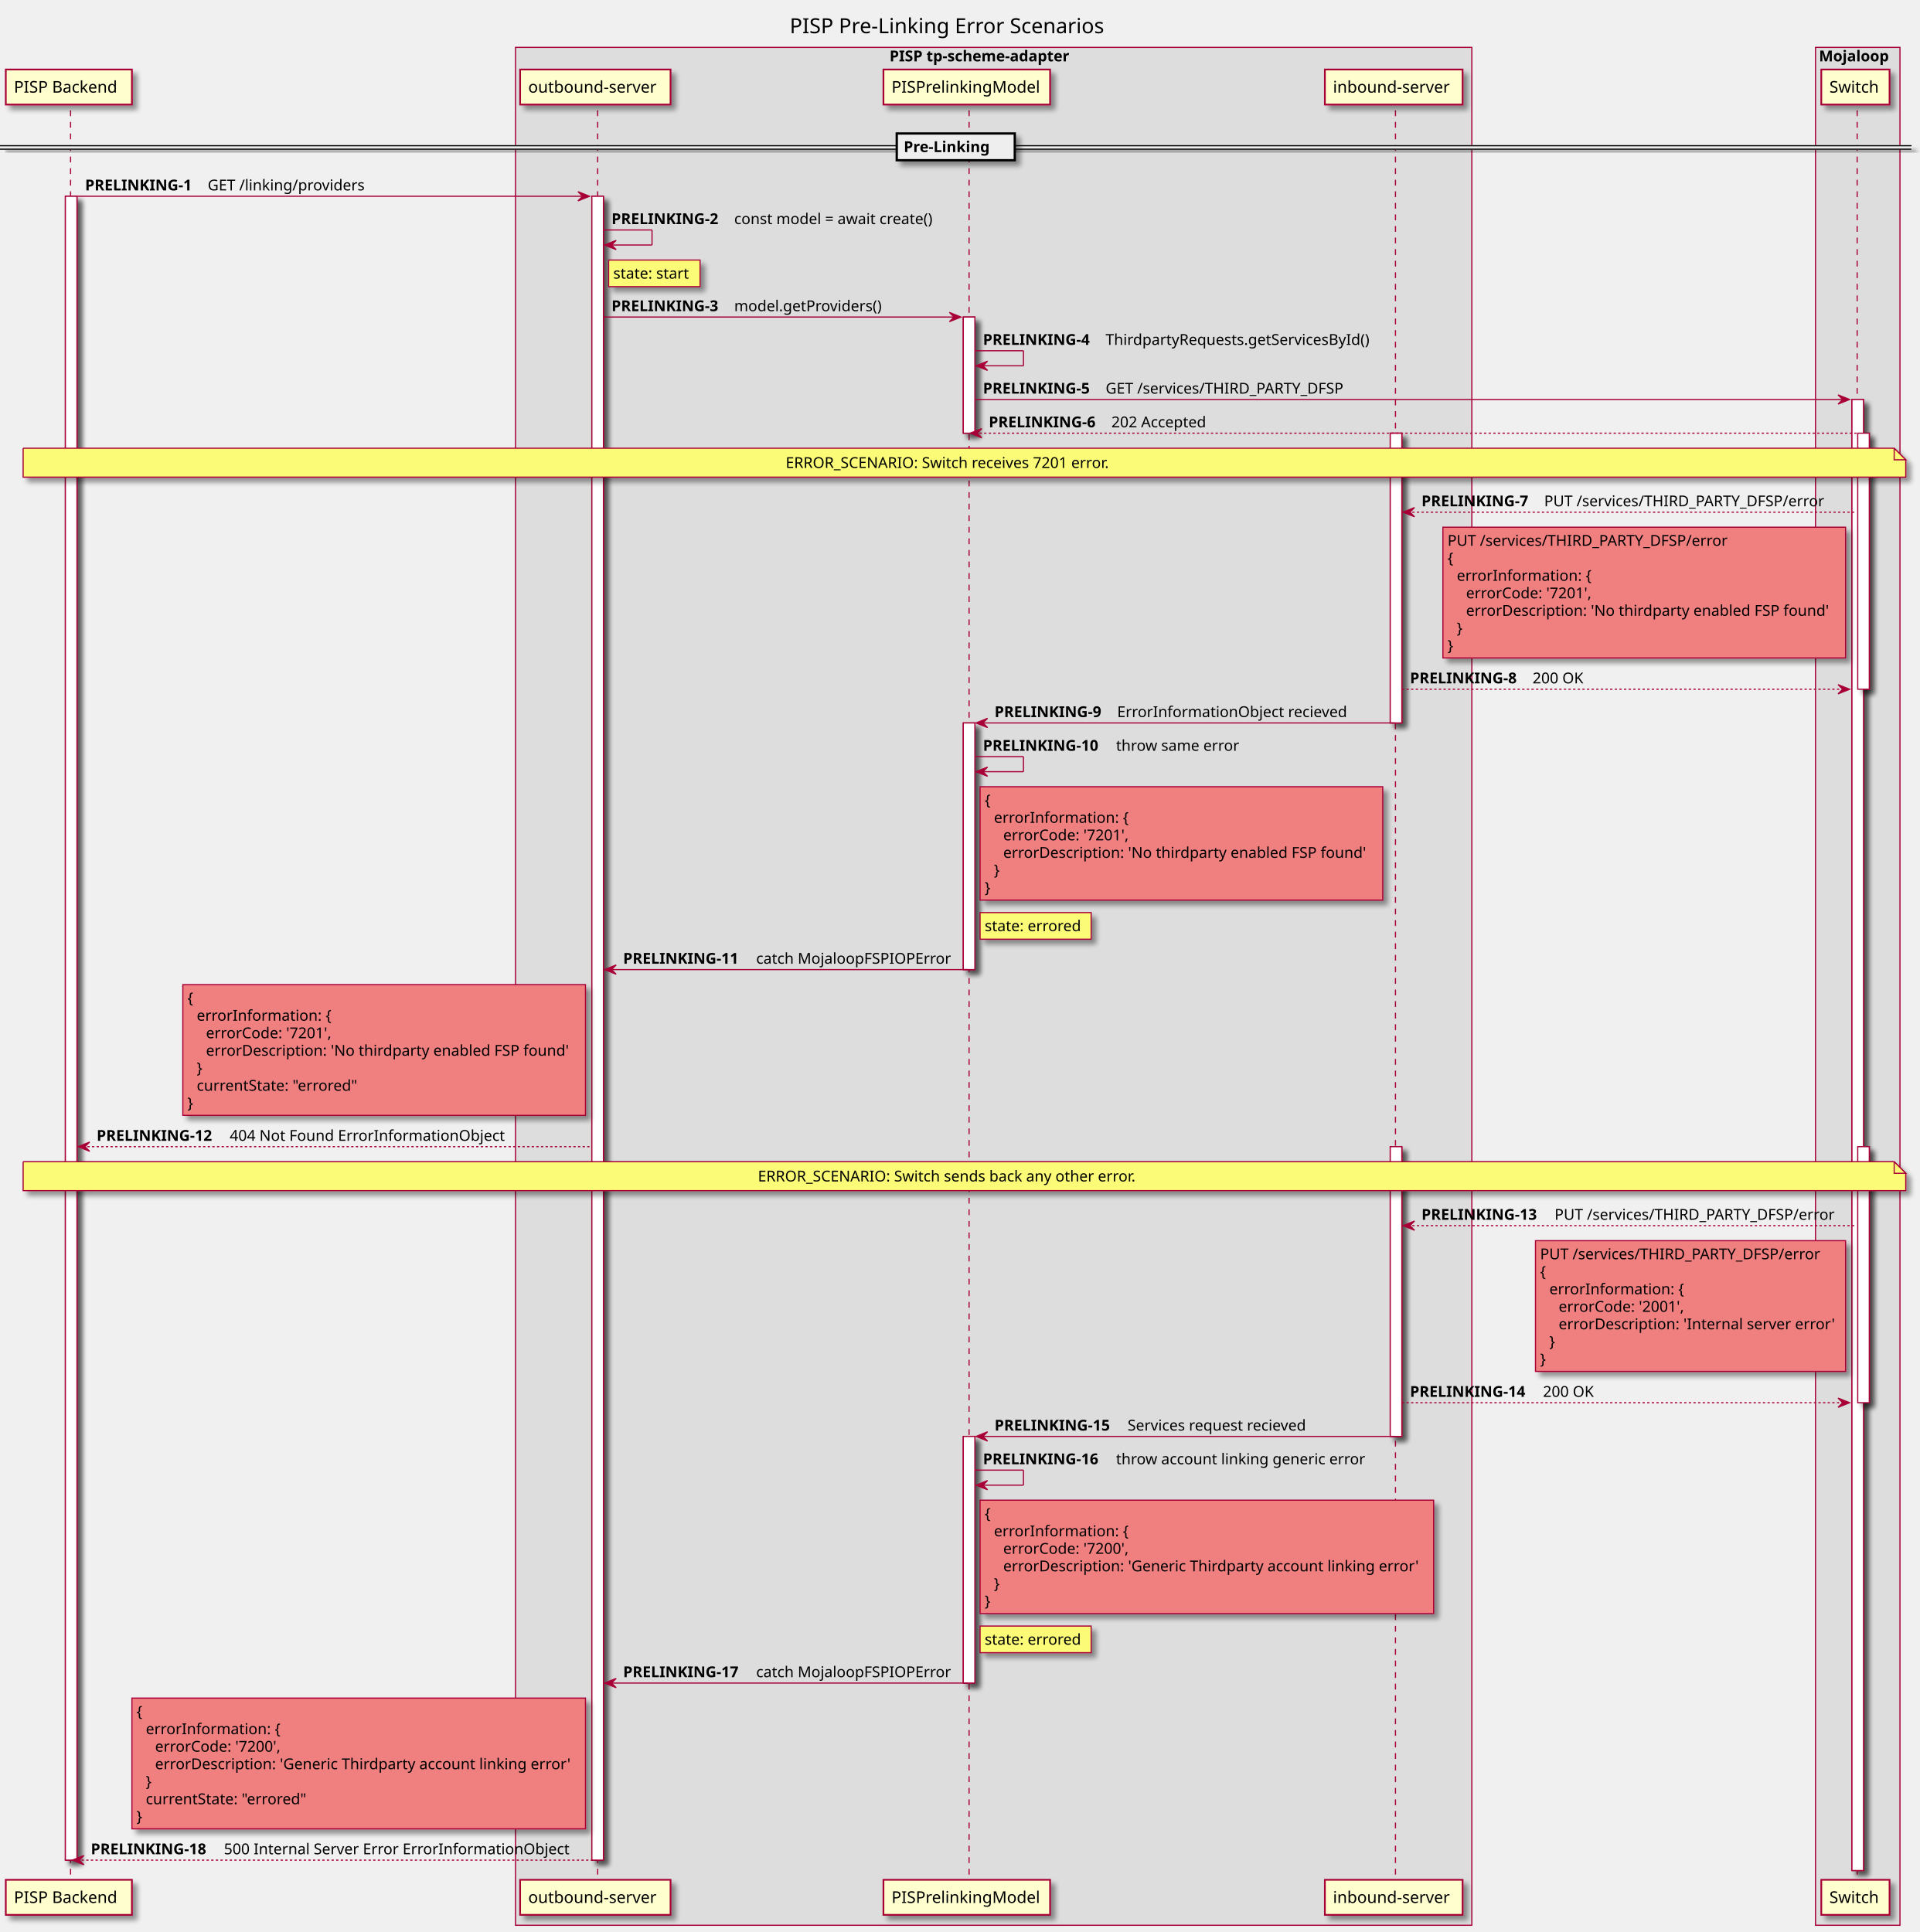
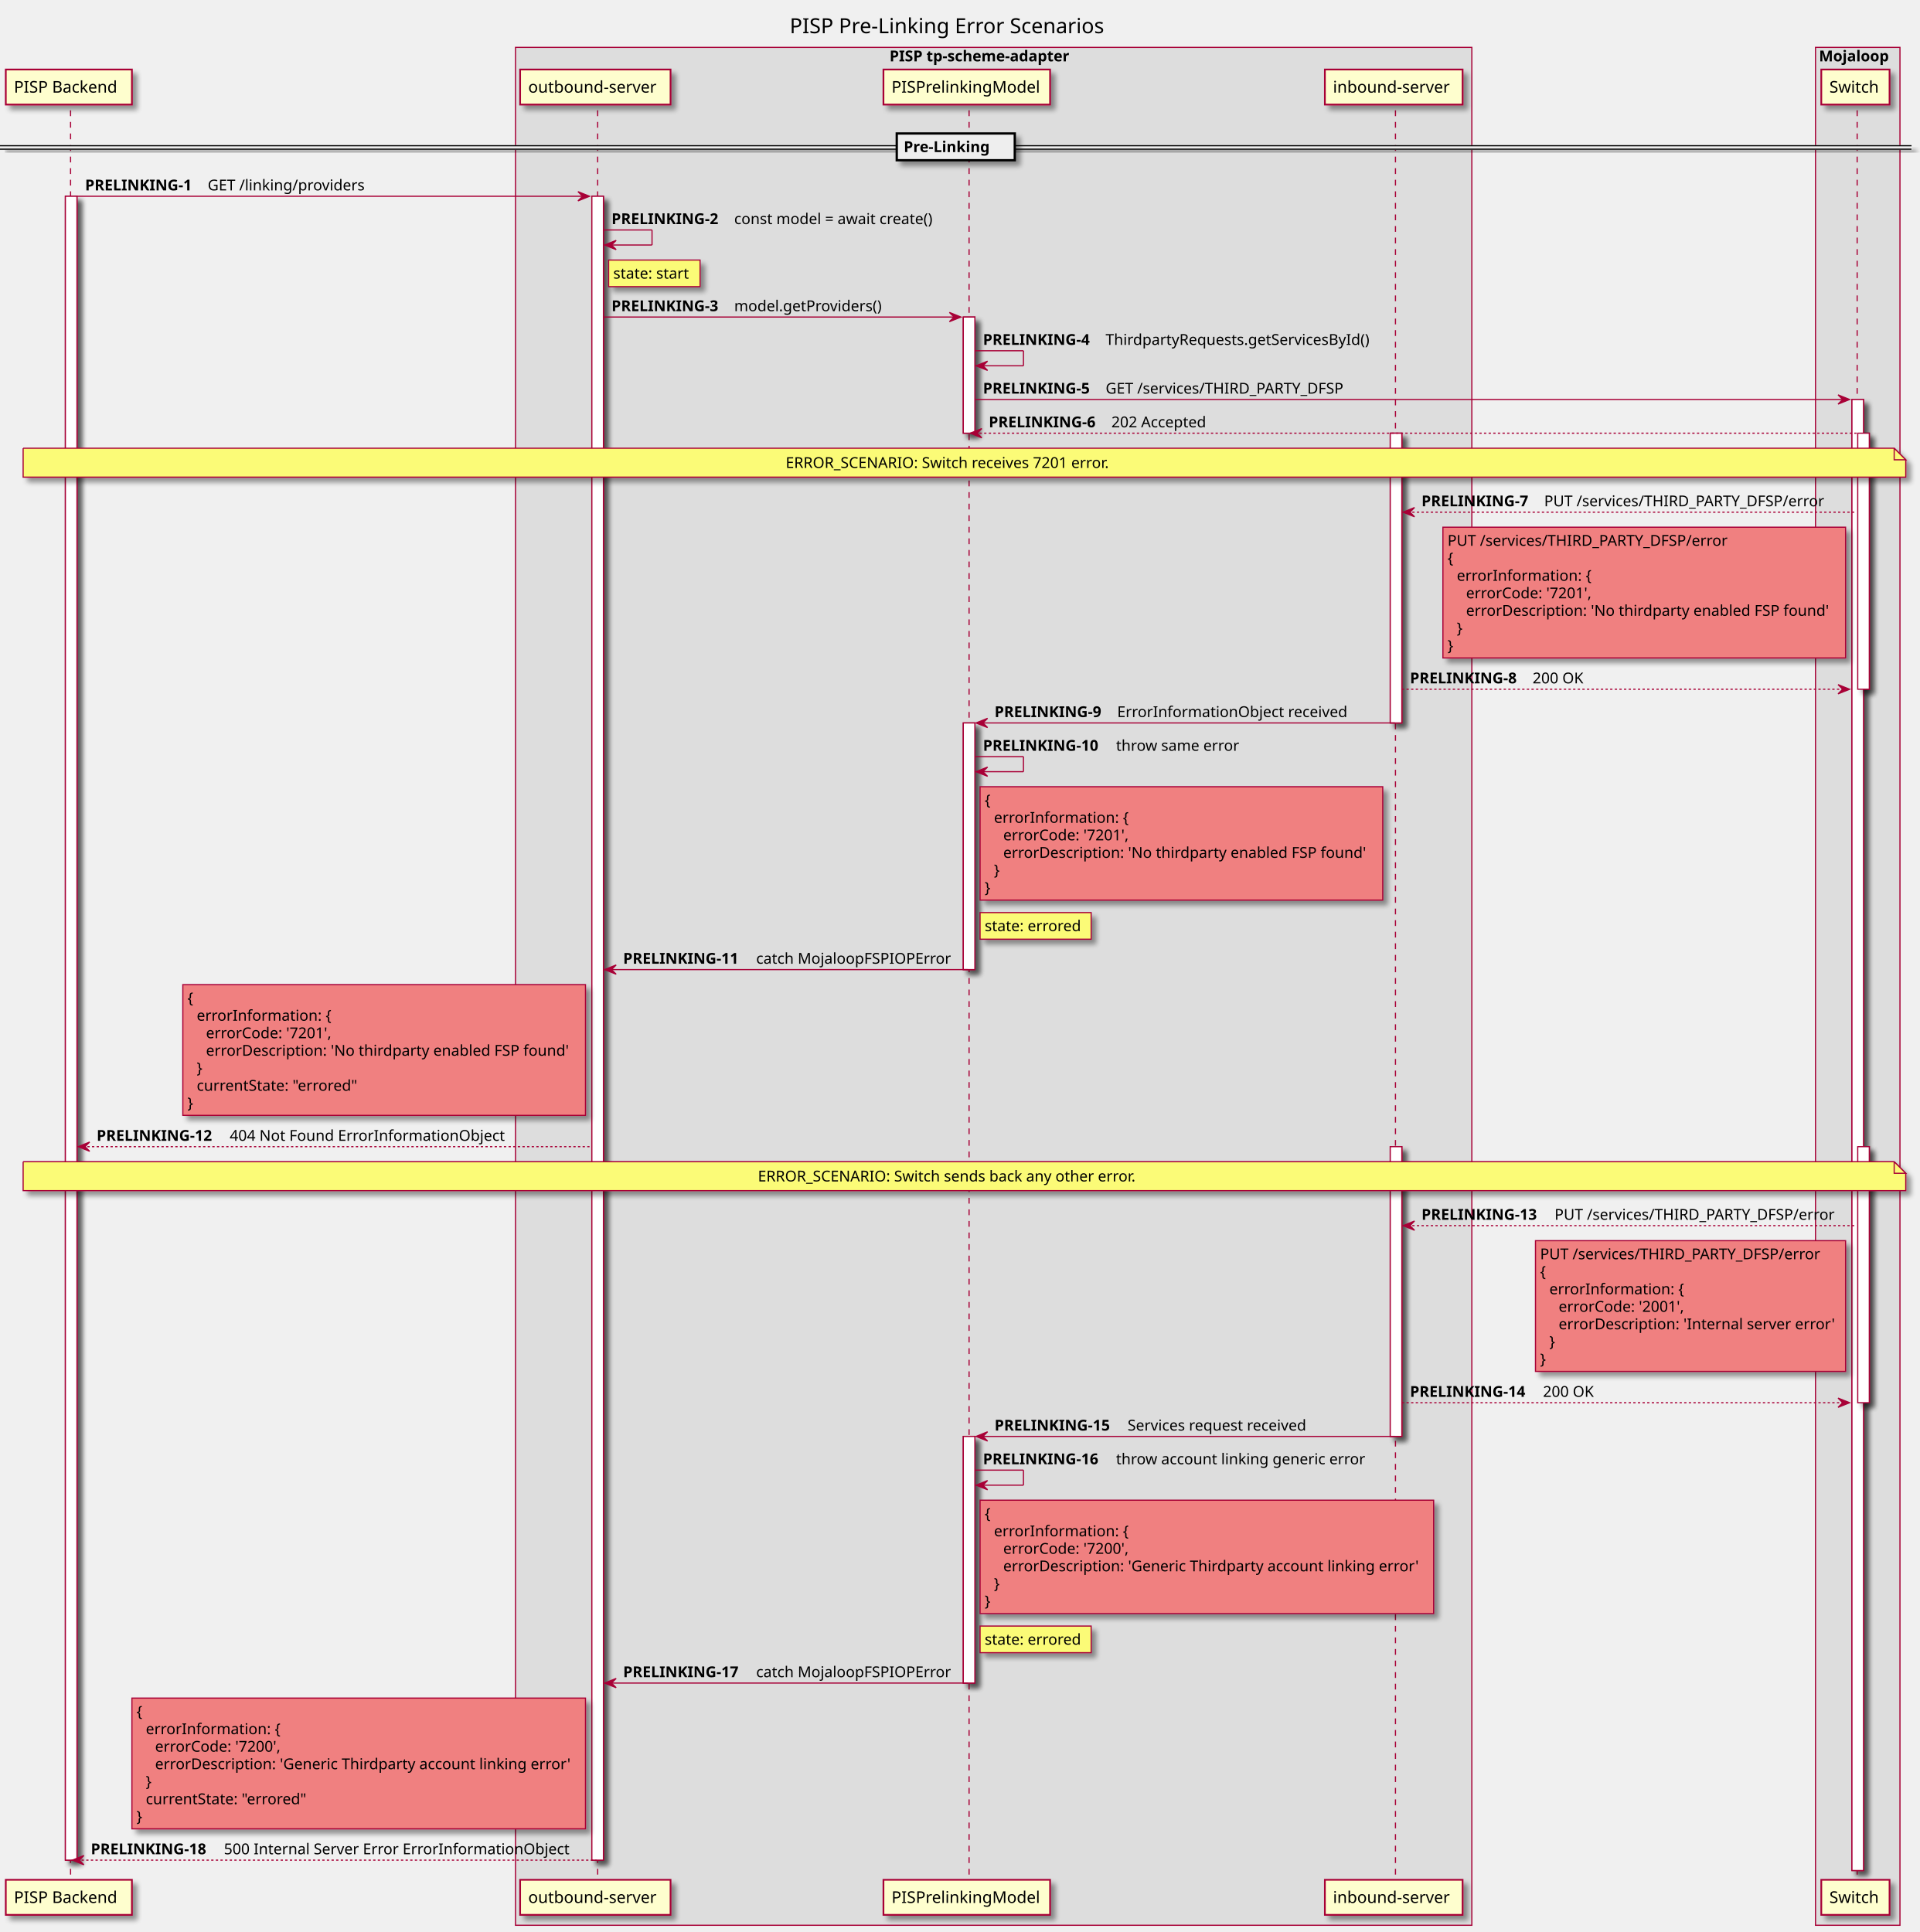
<svg xmlns="http://www.w3.org/2000/svg" contentScriptType="application/ecmascript" contentStyleType="text/css" height="1670px" preserveAspectRatio="none" style="width:1659px;height:1670px;" version="1.1" viewBox="0 0 1659 1670" width="1659px" zoomAndPan="magnify">
  <defs>
-     <filter height="300%" id="f11mzbtleenhe" width="300%" x="-1" y="-1">
+     <filter height="300%" id="f1ltgo9ulyoqqa" width="300%" x="-1" y="-1">
      <feGaussianBlur result="blurOut" stdDeviation="2.0" />
      <feColorMatrix in="blurOut" result="blurOut2" type="matrix" values="0 0 0 0 0 0 0 0 0 0 0 0 0 0 0 0 0 0 .4 0" />
      <feOffset dx="4.0" dy="4.0" in="blurOut2" result="blurOut3" />
      <feBlend in="SourceGraphic" in2="blurOut3" mode="normal" />
    </filter>
  </defs>
  <g>
    <text fill="#000000" font-family="sans-serif" font-size="18" lengthAdjust="spacing" textLength="287" x="682.5" y="28.708">PISP Pre-Linking Error Scenarios</text>
    <rect fill="#DDDDDD" height="1623.227" style="stroke:#A80036;stroke-width:1.0;" width="826.5" x="445.5" y="40.953" />
    <text fill="#000000" font-family="sans-serif" font-size="13" font-weight="bold" lengthAdjust="spacing" textLength="180" x="768.75" y="53.02">PISP tp-scheme-adapter</text>
    <rect fill="#DDDDDD" height="1623.227" style="stroke:#A80036;stroke-width:1.0;" width="73" x="1569" y="40.953" />
    <text fill="#000000" font-family="sans-serif" font-size="13" font-weight="bold" lengthAdjust="spacing" textLength="67" x="1572" y="53.02">Mojaloop</text>
-     <rect fill="#FFFFFF" filter="url(#f11mzbtleenhe)" height="1438.234" style="stroke:#A80036;stroke-width:1.0;" width="10" x="56.5" y="169.648" />
-     <rect fill="#FFFFFF" filter="url(#f11mzbtleenhe)" height="1438.234" style="stroke:#A80036;stroke-width:1.0;" width="10" x="511.5" y="169.648" />
-     <rect fill="#FFFFFF" filter="url(#f11mzbtleenhe)" height="100.398" style="stroke:#A80036;stroke-width:1.0;" width="10" x="832.5" y="274.047" />
-     <rect fill="#FFFFFF" filter="url(#f11mzbtleenhe)" height="213.195" style="stroke:#A80036;stroke-width:1.0;" width="10" x="832.5" y="624.906" />
-     <rect fill="#FFFFFF" filter="url(#f11mzbtleenhe)" height="213.195" style="stroke:#A80036;stroke-width:1.0;" width="10" x="832.5" y="1241.625" />
-     <rect fill="#FFFFFF" filter="url(#f11mzbtleenhe)" height="250.461" style="stroke:#A80036;stroke-width:1.0;" width="10" x="1201.5" y="374.445" />
-     <rect fill="#FFFFFF" filter="url(#f11mzbtleenhe)" height="250.461" style="stroke:#A80036;stroke-width:1.0;" width="10" x="1201.5" y="991.164" />
-     <rect fill="#FFFFFF" filter="url(#f11mzbtleenhe)" height="1271.57" style="stroke:#A80036;stroke-width:1.0;" width="10" x="1600.5" y="345.312" />
-     <rect fill="#FFFFFF" filter="url(#f11mzbtleenhe)" height="221.328" style="stroke:#A80036;stroke-width:1.0;" width="10" x="1605.5" y="374.445" />
-     <rect fill="#FFFFFF" filter="url(#f11mzbtleenhe)" height="221.328" style="stroke:#A80036;stroke-width:1.0;" width="10" x="1605.5" y="991.164" />
+     <rect fill="#FFFFFF" filter="url(#f1ltgo9ulyoqqa)" height="1438.234" style="stroke:#A80036;stroke-width:1.0;" width="10" x="56.5" y="169.648" />
+     <rect fill="#FFFFFF" filter="url(#f1ltgo9ulyoqqa)" height="1438.234" style="stroke:#A80036;stroke-width:1.0;" width="10" x="511.5" y="169.648" />
+     <rect fill="#FFFFFF" filter="url(#f1ltgo9ulyoqqa)" height="100.398" style="stroke:#A80036;stroke-width:1.0;" width="10" x="832.5" y="274.047" />
+     <rect fill="#FFFFFF" filter="url(#f1ltgo9ulyoqqa)" height="213.195" style="stroke:#A80036;stroke-width:1.0;" width="10" x="832.5" y="624.906" />
+     <rect fill="#FFFFFF" filter="url(#f1ltgo9ulyoqqa)" height="213.195" style="stroke:#A80036;stroke-width:1.0;" width="10" x="832.5" y="1241.625" />
+     <rect fill="#FFFFFF" filter="url(#f1ltgo9ulyoqqa)" height="250.461" style="stroke:#A80036;stroke-width:1.0;" width="10" x="1201.5" y="374.445" />
+     <rect fill="#FFFFFF" filter="url(#f1ltgo9ulyoqqa)" height="250.461" style="stroke:#A80036;stroke-width:1.0;" width="10" x="1201.5" y="991.164" />
+     <rect fill="#FFFFFF" filter="url(#f1ltgo9ulyoqqa)" height="1271.57" style="stroke:#A80036;stroke-width:1.0;" width="10" x="1600.5" y="345.312" />
+     <rect fill="#FFFFFF" filter="url(#f1ltgo9ulyoqqa)" height="221.328" style="stroke:#A80036;stroke-width:1.0;" width="10" x="1605.5" y="374.445" />
+     <rect fill="#FFFFFF" filter="url(#f1ltgo9ulyoqqa)" height="221.328" style="stroke:#A80036;stroke-width:1.0;" width="10" x="1605.5" y="991.164" />
    <line style="stroke:#A80036;stroke-width:1.0;stroke-dasharray:5.0,5.0;" x1="61" x2="61" y1="95.383" y2="1625.883" />
    <line style="stroke:#A80036;stroke-width:1.0;stroke-dasharray:5.0,5.0;" x1="516.5" x2="516.5" y1="95.383" y2="1625.883" />
    <line style="stroke:#A80036;stroke-width:1.0;stroke-dasharray:5.0,5.0;" x1="837.5" x2="837.5" y1="95.383" y2="1625.883" />
    <line style="stroke:#A80036;stroke-width:1.0;stroke-dasharray:5.0,5.0;" x1="1206" x2="1206" y1="95.383" y2="1625.883" />
    <line style="stroke:#A80036;stroke-width:1.0;stroke-dasharray:5.0,5.0;" x1="1605" x2="1605" y1="95.383" y2="1625.883" />
-     <rect fill="#FEFECE" filter="url(#f11mzbtleenhe)" height="30.297" style="stroke:#A80036;stroke-width:1.5;" width="109" x="5" y="60.086" />
+     <rect fill="#FEFECE" filter="url(#f1ltgo9ulyoqqa)" height="30.297" style="stroke:#A80036;stroke-width:1.5;" width="109" x="5" y="60.086" />
    <text fill="#000000" font-family="sans-serif" font-size="14" lengthAdjust="spacing" textLength="95" x="12" y="80.081">PISP Backend</text>
-     <rect fill="#FEFECE" filter="url(#f11mzbtleenhe)" height="30.297" style="stroke:#A80036;stroke-width:1.5;" width="109" x="5" y="1624.883" />
+     <rect fill="#FEFECE" filter="url(#f1ltgo9ulyoqqa)" height="30.297" style="stroke:#A80036;stroke-width:1.5;" width="109" x="5" y="1624.883" />
    <text fill="#000000" font-family="sans-serif" font-size="14" lengthAdjust="spacing" textLength="95" x="12" y="1644.878">PISP Backend</text>
-     <rect fill="#FEFECE" filter="url(#f11mzbtleenhe)" height="30.297" style="stroke:#A80036;stroke-width:1.5;" width="130" x="449.5" y="60.086" />
+     <rect fill="#FEFECE" filter="url(#f1ltgo9ulyoqqa)" height="30.297" style="stroke:#A80036;stroke-width:1.5;" width="130" x="449.5" y="60.086" />
    <text fill="#000000" font-family="sans-serif" font-size="14" lengthAdjust="spacing" textLength="116" x="456.5" y="80.081">outbound-server</text>
-     <rect fill="#FEFECE" filter="url(#f11mzbtleenhe)" height="30.297" style="stroke:#A80036;stroke-width:1.5;" width="130" x="449.5" y="1624.883" />
+     <rect fill="#FEFECE" filter="url(#f1ltgo9ulyoqqa)" height="30.297" style="stroke:#A80036;stroke-width:1.5;" width="130" x="449.5" y="1624.883" />
    <text fill="#000000" font-family="sans-serif" font-size="14" lengthAdjust="spacing" textLength="116" x="456.5" y="1644.878">outbound-server</text>
-     <rect fill="#FEFECE" filter="url(#f11mzbtleenhe)" height="30.297" style="stroke:#A80036;stroke-width:1.5;" width="144" x="763.5" y="60.086" />
+     <rect fill="#FEFECE" filter="url(#f1ltgo9ulyoqqa)" height="30.297" style="stroke:#A80036;stroke-width:1.5;" width="144" x="763.5" y="60.086" />
    <text fill="#000000" font-family="sans-serif" font-size="14" lengthAdjust="spacing" textLength="130" x="770.5" y="80.081">PISPrelinkingModel</text>
-     <rect fill="#FEFECE" filter="url(#f11mzbtleenhe)" height="30.297" style="stroke:#A80036;stroke-width:1.5;" width="144" x="763.5" y="1624.883" />
+     <rect fill="#FEFECE" filter="url(#f1ltgo9ulyoqqa)" height="30.297" style="stroke:#A80036;stroke-width:1.5;" width="144" x="763.5" y="1624.883" />
    <text fill="#000000" font-family="sans-serif" font-size="14" lengthAdjust="spacing" textLength="130" x="770.5" y="1644.878">PISPrelinkingModel</text>
-     <rect fill="#FEFECE" filter="url(#f11mzbtleenhe)" height="30.297" style="stroke:#A80036;stroke-width:1.5;" width="119" x="1145" y="60.086" />
+     <rect fill="#FEFECE" filter="url(#f1ltgo9ulyoqqa)" height="30.297" style="stroke:#A80036;stroke-width:1.5;" width="119" x="1145" y="60.086" />
    <text fill="#000000" font-family="sans-serif" font-size="14" lengthAdjust="spacing" textLength="105" x="1152" y="80.081">inbound-server</text>
-     <rect fill="#FEFECE" filter="url(#f11mzbtleenhe)" height="30.297" style="stroke:#A80036;stroke-width:1.5;" width="119" x="1145" y="1624.883" />
+     <rect fill="#FEFECE" filter="url(#f1ltgo9ulyoqqa)" height="30.297" style="stroke:#A80036;stroke-width:1.5;" width="119" x="1145" y="1624.883" />
    <text fill="#000000" font-family="sans-serif" font-size="14" lengthAdjust="spacing" textLength="105" x="1152" y="1644.878">inbound-server</text>
-     <rect fill="#FEFECE" filter="url(#f11mzbtleenhe)" height="30.297" style="stroke:#A80036;stroke-width:1.5;" width="59" x="1574" y="60.086" />
+     <rect fill="#FEFECE" filter="url(#f1ltgo9ulyoqqa)" height="30.297" style="stroke:#A80036;stroke-width:1.5;" width="59" x="1574" y="60.086" />
    <text fill="#000000" font-family="sans-serif" font-size="14" lengthAdjust="spacing" textLength="45" x="1581" y="80.081">Switch</text>
-     <rect fill="#FEFECE" filter="url(#f11mzbtleenhe)" height="30.297" style="stroke:#A80036;stroke-width:1.5;" width="59" x="1574" y="1624.883" />
+     <rect fill="#FEFECE" filter="url(#f1ltgo9ulyoqqa)" height="30.297" style="stroke:#A80036;stroke-width:1.5;" width="59" x="1574" y="1624.883" />
    <text fill="#000000" font-family="sans-serif" font-size="14" lengthAdjust="spacing" textLength="45" x="1581" y="1644.878">Switch</text>
-     <rect fill="#FFFFFF" filter="url(#f11mzbtleenhe)" height="1438.234" style="stroke:#A80036;stroke-width:1.0;" width="10" x="56.5" y="169.648" />
-     <rect fill="#FFFFFF" filter="url(#f11mzbtleenhe)" height="1438.234" style="stroke:#A80036;stroke-width:1.0;" width="10" x="511.5" y="169.648" />
-     <rect fill="#FFFFFF" filter="url(#f11mzbtleenhe)" height="100.398" style="stroke:#A80036;stroke-width:1.0;" width="10" x="832.5" y="274.047" />
-     <rect fill="#FFFFFF" filter="url(#f11mzbtleenhe)" height="213.195" style="stroke:#A80036;stroke-width:1.0;" width="10" x="832.5" y="624.906" />
-     <rect fill="#FFFFFF" filter="url(#f11mzbtleenhe)" height="213.195" style="stroke:#A80036;stroke-width:1.0;" width="10" x="832.5" y="1241.625" />
-     <rect fill="#FFFFFF" filter="url(#f11mzbtleenhe)" height="250.461" style="stroke:#A80036;stroke-width:1.0;" width="10" x="1201.5" y="374.445" />
-     <rect fill="#FFFFFF" filter="url(#f11mzbtleenhe)" height="250.461" style="stroke:#A80036;stroke-width:1.0;" width="10" x="1201.5" y="991.164" />
-     <rect fill="#FFFFFF" filter="url(#f11mzbtleenhe)" height="1271.57" style="stroke:#A80036;stroke-width:1.0;" width="10" x="1600.5" y="345.312" />
-     <rect fill="#FFFFFF" filter="url(#f11mzbtleenhe)" height="221.328" style="stroke:#A80036;stroke-width:1.0;" width="10" x="1605.5" y="374.445" />
-     <rect fill="#FFFFFF" filter="url(#f11mzbtleenhe)" height="221.328" style="stroke:#A80036;stroke-width:1.0;" width="10" x="1605.5" y="991.164" />
-     <rect fill="#EEEEEE" filter="url(#f11mzbtleenhe)" height="3" style="stroke:#EEEEEE;stroke-width:1.0;" width="1652" x="0" y="125.949" />
+     <rect fill="#FFFFFF" filter="url(#f1ltgo9ulyoqqa)" height="1438.234" style="stroke:#A80036;stroke-width:1.0;" width="10" x="56.5" y="169.648" />
+     <rect fill="#FFFFFF" filter="url(#f1ltgo9ulyoqqa)" height="1438.234" style="stroke:#A80036;stroke-width:1.0;" width="10" x="511.5" y="169.648" />
+     <rect fill="#FFFFFF" filter="url(#f1ltgo9ulyoqqa)" height="100.398" style="stroke:#A80036;stroke-width:1.0;" width="10" x="832.5" y="274.047" />
+     <rect fill="#FFFFFF" filter="url(#f1ltgo9ulyoqqa)" height="213.195" style="stroke:#A80036;stroke-width:1.0;" width="10" x="832.5" y="624.906" />
+     <rect fill="#FFFFFF" filter="url(#f1ltgo9ulyoqqa)" height="213.195" style="stroke:#A80036;stroke-width:1.0;" width="10" x="832.5" y="1241.625" />
+     <rect fill="#FFFFFF" filter="url(#f1ltgo9ulyoqqa)" height="250.461" style="stroke:#A80036;stroke-width:1.0;" width="10" x="1201.5" y="374.445" />
+     <rect fill="#FFFFFF" filter="url(#f1ltgo9ulyoqqa)" height="250.461" style="stroke:#A80036;stroke-width:1.0;" width="10" x="1201.5" y="991.164" />
+     <rect fill="#FFFFFF" filter="url(#f1ltgo9ulyoqqa)" height="1271.57" style="stroke:#A80036;stroke-width:1.0;" width="10" x="1600.5" y="345.312" />
+     <rect fill="#FFFFFF" filter="url(#f1ltgo9ulyoqqa)" height="221.328" style="stroke:#A80036;stroke-width:1.0;" width="10" x="1605.5" y="374.445" />
+     <rect fill="#FFFFFF" filter="url(#f1ltgo9ulyoqqa)" height="221.328" style="stroke:#A80036;stroke-width:1.0;" width="10" x="1605.5" y="991.164" />
+     <rect fill="#EEEEEE" filter="url(#f1ltgo9ulyoqqa)" height="3" style="stroke:#EEEEEE;stroke-width:1.0;" width="1652" x="0" y="125.949" />
    <line style="stroke:#000000;stroke-width:1.0;" x1="0" x2="1652" y1="125.949" y2="125.949" />
    <line style="stroke:#000000;stroke-width:1.0;" x1="0" x2="1652" y1="128.949" y2="128.949" />
-     <rect fill="#EEEEEE" filter="url(#f11mzbtleenhe)" height="23.133" style="stroke:#000000;stroke-width:2.0;" width="102" x="775" y="115.383" />
+     <rect fill="#EEEEEE" filter="url(#f1ltgo9ulyoqqa)" height="23.133" style="stroke:#000000;stroke-width:2.0;" width="102" x="775" y="115.383" />
    <text fill="#000000" font-family="sans-serif" font-size="13" font-weight="bold" lengthAdjust="spacing" textLength="83" x="781" y="131.45">Pre-Linking</text>
    <polygon fill="#A80036" points="499.5,165.648,509.5,169.648,499.5,173.648,503.5,169.648" style="stroke:#A80036;stroke-width:1.0;" />
    <line style="stroke:#A80036;stroke-width:1.0;" x1="66.5" x2="505.5" y1="169.648" y2="169.648" />
    <text fill="#000000" font-family="sans-serif" font-size="13" font-weight="bold" lengthAdjust="spacing" textLength="102" x="73.5" y="164.583">PRELINKING-1</text>
    <text fill="#000000" font-family="sans-serif" font-size="13" lengthAdjust="spacing" textLength="136" x="179.5" y="164.583">GET /linking/providers</text>
    <line style="stroke:#A80036;stroke-width:1.0;" x1="521.5" x2="563.5" y1="198.781" y2="198.781" />
    <line style="stroke:#A80036;stroke-width:1.0;" x1="563.5" x2="563.5" y1="198.781" y2="211.781" />
    <line style="stroke:#A80036;stroke-width:1.0;" x1="522.5" x2="563.5" y1="211.781" y2="211.781" />
    <polygon fill="#A80036" points="532.5,207.781,522.5,211.781,532.5,215.781,528.5,211.781" style="stroke:#A80036;stroke-width:1.0;" />
    <text fill="#000000" font-family="sans-serif" font-size="13" font-weight="bold" lengthAdjust="spacing" textLength="102" x="528.5" y="193.715">PRELINKING-2</text>
    <text fill="#000000" font-family="sans-serif" font-size="13" lengthAdjust="spacing" textLength="186" x="634.5" y="193.715">const model = await create()</text>
-     <rect fill="#FBFB77" filter="url(#f11mzbtleenhe)" height="23" style="stroke:#A80036;stroke-width:1.0;" width="79" x="526" y="224.781" />
+     <rect fill="#FBFB77" filter="url(#f1ltgo9ulyoqqa)" height="23" style="stroke:#A80036;stroke-width:1.0;" width="79" x="526" y="224.781" />
    <text fill="#000000" font-family="sans-serif" font-size="13" lengthAdjust="spacing" textLength="71" x="530" y="240.848">state: start</text>
    <polygon fill="#A80036" points="820.5,270.047,830.5,274.047,820.5,278.047,824.5,274.047" style="stroke:#A80036;stroke-width:1.0;" />
    <line style="stroke:#A80036;stroke-width:1.0;" x1="521.5" x2="826.5" y1="274.047" y2="274.047" />
    <text fill="#000000" font-family="sans-serif" font-size="13" font-weight="bold" lengthAdjust="spacing" textLength="102" x="528.5" y="268.981">PRELINKING-3</text>
    <text fill="#000000" font-family="sans-serif" font-size="13" lengthAdjust="spacing" textLength="134" x="634.5" y="268.981">model.getProviders()</text>
    <line style="stroke:#A80036;stroke-width:1.0;" x1="842.5" x2="884.5" y1="303.18" y2="303.18" />
    <line style="stroke:#A80036;stroke-width:1.0;" x1="884.5" x2="884.5" y1="303.18" y2="316.18" />
    <line style="stroke:#A80036;stroke-width:1.0;" x1="843.5" x2="884.5" y1="316.18" y2="316.18" />
    <polygon fill="#A80036" points="853.5,312.18,843.5,316.18,853.5,320.18,849.5,316.18" style="stroke:#A80036;stroke-width:1.0;" />
    <text fill="#000000" font-family="sans-serif" font-size="13" font-weight="bold" lengthAdjust="spacing" textLength="102" x="849.5" y="298.114">PRELINKING-4</text>
    <text fill="#000000" font-family="sans-serif" font-size="13" lengthAdjust="spacing" textLength="239" x="955.5" y="298.114">ThirdpartyRequests.getServicesById()</text>
    <polygon fill="#A80036" points="1588.5,341.312,1598.5,345.312,1588.5,349.312,1592.5,345.312" style="stroke:#A80036;stroke-width:1.0;" />
    <line style="stroke:#A80036;stroke-width:1.0;" x1="842.5" x2="1594.5" y1="345.312" y2="345.312" />
    <text fill="#000000" font-family="sans-serif" font-size="13" font-weight="bold" lengthAdjust="spacing" textLength="102" x="849.5" y="340.247">PRELINKING-5</text>
    <text fill="#000000" font-family="sans-serif" font-size="13" lengthAdjust="spacing" textLength="214" x="955.5" y="340.247">GET /services/THIRD_PARTY_DFSP</text>
    <polygon fill="#A80036" points="848.5,370.445,838.5,374.445,848.5,378.445,844.5,374.445" style="stroke:#A80036;stroke-width:1.0;" />
    <line style="stroke:#A80036;stroke-width:1.0;stroke-dasharray:2.0,2.0;" x1="842.5" x2="1604.5" y1="374.445" y2="374.445" />
    <text fill="#000000" font-family="sans-serif" font-size="13" font-weight="bold" lengthAdjust="spacing" textLength="102" x="854.5" y="369.379">PRELINKING-6</text>
    <text fill="#000000" font-family="sans-serif" font-size="13" lengthAdjust="spacing" textLength="88" x="960.5" y="369.379">202 Accepted</text>
-     <path d="M20,387.445 L20,412.445 L1647,412.445 L1647,397.445 L1637,387.445 L20,387.445 " fill="#FBFB77" filter="url(#f11mzbtleenhe)" style="stroke:#A80036;stroke-width:1.0;" />
+     <path d="M20,387.445 L20,412.445 L1647,412.445 L1647,397.445 L1637,387.445 L20,387.445 " fill="#FBFB77" filter="url(#f1ltgo9ulyoqqa)" style="stroke:#A80036;stroke-width:1.0;" />
    <path d="M1637,387.445 L1637,397.445 L1647,397.445 L1637,387.445 " fill="#FBFB77" style="stroke:#A80036;stroke-width:1.0;" />
    <text fill="#000000" font-family="sans-serif" font-size="13" lengthAdjust="spacing" textLength="296" x="679" y="404.512">ERROR_SCENARIO: Switch receives 7201 error.</text>
    <polygon fill="#A80036" points="1222.5,438.711,1212.5,442.711,1222.5,446.711,1218.5,442.711" style="stroke:#A80036;stroke-width:1.0;" />
    <line style="stroke:#A80036;stroke-width:1.0;stroke-dasharray:2.0,2.0;" x1="1216.5" x2="1604.5" y1="442.711" y2="442.711" />
    <text fill="#000000" font-family="sans-serif" font-size="13" font-weight="bold" lengthAdjust="spacing" textLength="102" x="1228.5" y="437.645">PRELINKING-7</text>
    <text fill="#000000" font-family="sans-serif" font-size="13" lengthAdjust="spacing" textLength="249" x="1334.5" y="437.645">PUT /services/THIRD_PARTY_DFSP/error</text>
-     <rect fill="#F08080" filter="url(#f11mzbtleenhe)" height="113" style="stroke:#A80036;stroke-width:1.0;" width="348" x="1247" y="455.711" />
+     <rect fill="#F08080" filter="url(#f1ltgo9ulyoqqa)" height="113" style="stroke:#A80036;stroke-width:1.0;" width="348" x="1247" y="455.711" />
    <text fill="#000000" font-family="sans-serif" font-size="13" lengthAdjust="spacing" textLength="249" x="1251" y="471.778">PUT /services/THIRD_PARTY_DFSP/error</text>
    <text fill="#000000" font-family="sans-serif" font-size="13" lengthAdjust="spacing" textLength="8" x="1251" y="486.911">{</text>
    <text fill="#000000" font-family="sans-serif" font-size="13" lengthAdjust="spacing" textLength="120" x="1259" y="502.043">errorInformation: {</text>
    <text fill="#000000" font-family="sans-serif" font-size="13" lengthAdjust="spacing" textLength="114" x="1267" y="517.176">errorCode: '7201',</text>
    <text fill="#000000" font-family="sans-serif" font-size="13" lengthAdjust="spacing" textLength="324" x="1267" y="532.309">errorDescription: 'No thirdparty enabled FSP found'</text>
    <text fill="#000000" font-family="sans-serif" font-size="13" lengthAdjust="spacing" textLength="8" x="1259" y="547.442">}</text>
    <text fill="#000000" font-family="sans-serif" font-size="13" lengthAdjust="spacing" textLength="8" x="1251" y="562.575">}</text>
    <polygon fill="#A80036" points="1588.5,591.773,1598.5,595.773,1588.5,599.773,1592.5,595.773" style="stroke:#A80036;stroke-width:1.0;" />
    <line style="stroke:#A80036;stroke-width:1.0;stroke-dasharray:2.0,2.0;" x1="1211.5" x2="1594.5" y1="595.773" y2="595.773" />
    <text fill="#000000" font-family="sans-serif" font-size="13" font-weight="bold" lengthAdjust="spacing" textLength="102" x="1218.5" y="590.707">PRELINKING-8</text>
    <text fill="#000000" font-family="sans-serif" font-size="13" lengthAdjust="spacing" textLength="46" x="1324.5" y="590.707">200 OK</text>
    <polygon fill="#A80036" points="853.5,620.906,843.5,624.906,853.5,628.906,849.5,624.906" style="stroke:#A80036;stroke-width:1.0;" />
    <line style="stroke:#A80036;stroke-width:1.0;" x1="847.5" x2="1205.5" y1="624.906" y2="624.906" />
    <text fill="#000000" font-family="sans-serif" font-size="13" font-weight="bold" lengthAdjust="spacing" textLength="102" x="859.5" y="619.84">PRELINKING-9</text>
-     <text fill="#000000" font-family="sans-serif" font-size="13" lengthAdjust="spacing" textLength="203" x="965.5" y="619.84">ErrorInformationObject recieved</text>
+     <text fill="#000000" font-family="sans-serif" font-size="13" lengthAdjust="spacing" textLength="203" x="965.5" y="619.84">ErrorInformationObject received</text>
    <line style="stroke:#A80036;stroke-width:1.0;" x1="842.5" x2="884.5" y1="654.039" y2="654.039" />
    <line style="stroke:#A80036;stroke-width:1.0;" x1="884.5" x2="884.5" y1="654.039" y2="667.039" />
    <line style="stroke:#A80036;stroke-width:1.0;" x1="843.5" x2="884.5" y1="667.039" y2="667.039" />
    <polygon fill="#A80036" points="853.5,663.039,843.5,667.039,853.5,671.039,849.5,667.039" style="stroke:#A80036;stroke-width:1.0;" />
    <text fill="#000000" font-family="sans-serif" font-size="13" font-weight="bold" lengthAdjust="spacing" textLength="111" x="849.5" y="648.973">PRELINKING-10</text>
    <text fill="#000000" font-family="sans-serif" font-size="13" lengthAdjust="spacing" textLength="110" x="964.5" y="648.973">throw same error</text>
-     <rect fill="#F08080" filter="url(#f11mzbtleenhe)" height="98" style="stroke:#A80036;stroke-width:1.0;" width="348" x="847" y="680.039" />
+     <rect fill="#F08080" filter="url(#f1ltgo9ulyoqqa)" height="98" style="stroke:#A80036;stroke-width:1.0;" width="348" x="847" y="680.039" />
    <text fill="#000000" font-family="sans-serif" font-size="13" lengthAdjust="spacing" textLength="8" x="851" y="696.106">{</text>
    <text fill="#000000" font-family="sans-serif" font-size="13" lengthAdjust="spacing" textLength="120" x="859" y="711.239">errorInformation: {</text>
    <text fill="#000000" font-family="sans-serif" font-size="13" lengthAdjust="spacing" textLength="114" x="867" y="726.372">errorCode: '7201',</text>
    <text fill="#000000" font-family="sans-serif" font-size="13" lengthAdjust="spacing" textLength="324" x="867" y="741.504">errorDescription: 'No thirdparty enabled FSP found'</text>
    <text fill="#000000" font-family="sans-serif" font-size="13" lengthAdjust="spacing" textLength="8" x="859" y="756.637">}</text>
    <text fill="#000000" font-family="sans-serif" font-size="13" lengthAdjust="spacing" textLength="8" x="851" y="771.77">}</text>
-     <rect fill="#FBFB77" filter="url(#f11mzbtleenhe)" height="23" style="stroke:#A80036;stroke-width:1.0;" width="96" x="847" y="788.836" />
+     <rect fill="#FBFB77" filter="url(#f1ltgo9ulyoqqa)" height="23" style="stroke:#A80036;stroke-width:1.0;" width="96" x="847" y="788.836" />
    <text fill="#000000" font-family="sans-serif" font-size="13" lengthAdjust="spacing" textLength="88" x="851" y="804.903">state: errored</text>
    <polygon fill="#A80036" points="532.5,834.102,522.5,838.102,532.5,842.102,528.5,838.102" style="stroke:#A80036;stroke-width:1.0;" />
    <line style="stroke:#A80036;stroke-width:1.0;" x1="526.5" x2="836.5" y1="838.102" y2="838.102" />
    <text fill="#000000" font-family="sans-serif" font-size="13" font-weight="bold" lengthAdjust="spacing" textLength="111" x="538.5" y="833.036">PRELINKING-11</text>
    <text fill="#000000" font-family="sans-serif" font-size="13" lengthAdjust="spacing" textLength="172" x="653.5" y="833.036">catch MojaloopFSPIOPError</text>
-     <rect fill="#F08080" filter="url(#f11mzbtleenhe)" height="113" style="stroke:#A80036;stroke-width:1.0;" width="348" x="158" y="851.102" />
+     <rect fill="#F08080" filter="url(#f1ltgo9ulyoqqa)" height="113" style="stroke:#A80036;stroke-width:1.0;" width="348" x="158" y="851.102" />
    <text fill="#000000" font-family="sans-serif" font-size="13" lengthAdjust="spacing" textLength="8" x="162" y="867.168">{</text>
    <text fill="#000000" font-family="sans-serif" font-size="13" lengthAdjust="spacing" textLength="120" x="170" y="882.301">errorInformation: {</text>
    <text fill="#000000" font-family="sans-serif" font-size="13" lengthAdjust="spacing" textLength="114" x="178" y="897.434">errorCode: '7201',</text>
    <text fill="#000000" font-family="sans-serif" font-size="13" lengthAdjust="spacing" textLength="324" x="178" y="912.567">errorDescription: 'No thirdparty enabled FSP found'</text>
    <text fill="#000000" font-family="sans-serif" font-size="13" lengthAdjust="spacing" textLength="8" x="170" y="927.7">}</text>
    <text fill="#000000" font-family="sans-serif" font-size="13" lengthAdjust="spacing" textLength="146" x="170" y="942.832">currentState: "errored"</text>
    <text fill="#000000" font-family="sans-serif" font-size="13" lengthAdjust="spacing" textLength="8" x="162" y="957.965">}</text>
    <polygon fill="#A80036" points="77.5,987.164,67.5,991.164,77.5,995.164,73.5,991.164" style="stroke:#A80036;stroke-width:1.0;" />
    <line style="stroke:#A80036;stroke-width:1.0;stroke-dasharray:2.0,2.0;" x1="71.5" x2="510.5" y1="991.164" y2="991.164" />
    <text fill="#000000" font-family="sans-serif" font-size="13" font-weight="bold" lengthAdjust="spacing" textLength="111" x="83.5" y="986.098">PRELINKING-12</text>
    <text fill="#000000" font-family="sans-serif" font-size="13" lengthAdjust="spacing" textLength="243" x="198.5" y="986.098">404 Not Found ErrorInformationObject</text>
-     <path d="M20,1004.164 L20,1029.164 L1647,1029.164 L1647,1014.164 L1637,1004.164 L20,1004.164 " fill="#FBFB77" filter="url(#f11mzbtleenhe)" style="stroke:#A80036;stroke-width:1.0;" />
+     <path d="M20,1004.164 L20,1029.164 L1647,1029.164 L1647,1014.164 L1637,1004.164 L20,1004.164 " fill="#FBFB77" filter="url(#f1ltgo9ulyoqqa)" style="stroke:#A80036;stroke-width:1.0;" />
    <path d="M1637,1004.164 L1637,1014.164 L1647,1014.164 L1637,1004.164 " fill="#FBFB77" style="stroke:#A80036;stroke-width:1.0;" />
    <text fill="#000000" font-family="sans-serif" font-size="13" lengthAdjust="spacing" textLength="344" x="655" y="1021.231">ERROR_SCENARIO: Switch sends back any other error.</text>
    <polygon fill="#A80036" points="1222.5,1055.43,1212.5,1059.43,1222.5,1063.43,1218.5,1059.43" style="stroke:#A80036;stroke-width:1.0;" />
    <line style="stroke:#A80036;stroke-width:1.0;stroke-dasharray:2.0,2.0;" x1="1216.5" x2="1604.5" y1="1059.43" y2="1059.43" />
    <text fill="#000000" font-family="sans-serif" font-size="13" font-weight="bold" lengthAdjust="spacing" textLength="111" x="1228.5" y="1054.364">PRELINKING-13</text>
    <text fill="#000000" font-family="sans-serif" font-size="13" lengthAdjust="spacing" textLength="249" x="1343.5" y="1054.364">PUT /services/THIRD_PARTY_DFSP/error</text>
-     <rect fill="#F08080" filter="url(#f11mzbtleenhe)" height="113" style="stroke:#A80036;stroke-width:1.0;" width="268" x="1327" y="1072.43" />
+     <rect fill="#F08080" filter="url(#f1ltgo9ulyoqqa)" height="113" style="stroke:#A80036;stroke-width:1.0;" width="268" x="1327" y="1072.43" />
    <text fill="#000000" font-family="sans-serif" font-size="13" lengthAdjust="spacing" textLength="249" x="1331" y="1088.497">PUT /services/THIRD_PARTY_DFSP/error</text>
    <text fill="#000000" font-family="sans-serif" font-size="13" lengthAdjust="spacing" textLength="8" x="1331" y="1103.629">{</text>
    <text fill="#000000" font-family="sans-serif" font-size="13" lengthAdjust="spacing" textLength="120" x="1339" y="1118.762">errorInformation: {</text>
    <text fill="#000000" font-family="sans-serif" font-size="13" lengthAdjust="spacing" textLength="114" x="1347" y="1133.895">errorCode: '2001',</text>
    <text fill="#000000" font-family="sans-serif" font-size="13" lengthAdjust="spacing" textLength="244" x="1347" y="1149.028">errorDescription: 'Internal server error'</text>
    <text fill="#000000" font-family="sans-serif" font-size="13" lengthAdjust="spacing" textLength="8" x="1339" y="1164.161">}</text>
    <text fill="#000000" font-family="sans-serif" font-size="13" lengthAdjust="spacing" textLength="8" x="1331" y="1179.293">}</text>
    <polygon fill="#A80036" points="1588.5,1208.492,1598.5,1212.492,1588.5,1216.492,1592.5,1212.492" style="stroke:#A80036;stroke-width:1.0;" />
    <line style="stroke:#A80036;stroke-width:1.0;stroke-dasharray:2.0,2.0;" x1="1211.5" x2="1594.5" y1="1212.492" y2="1212.492" />
    <text fill="#000000" font-family="sans-serif" font-size="13" font-weight="bold" lengthAdjust="spacing" textLength="111" x="1218.5" y="1207.426">PRELINKING-14</text>
    <text fill="#000000" font-family="sans-serif" font-size="13" lengthAdjust="spacing" textLength="46" x="1333.5" y="1207.426">200 OK</text>
    <polygon fill="#A80036" points="853.5,1237.625,843.5,1241.625,853.5,1245.625,849.5,1241.625" style="stroke:#A80036;stroke-width:1.0;" />
    <line style="stroke:#A80036;stroke-width:1.0;" x1="847.5" x2="1205.5" y1="1241.625" y2="1241.625" />
    <text fill="#000000" font-family="sans-serif" font-size="13" font-weight="bold" lengthAdjust="spacing" textLength="111" x="859.5" y="1236.559">PRELINKING-15</text>
-     <text fill="#000000" font-family="sans-serif" font-size="13" lengthAdjust="spacing" textLength="165" x="974.5" y="1236.559">Services request recieved</text>
+     <text fill="#000000" font-family="sans-serif" font-size="13" lengthAdjust="spacing" textLength="165" x="974.5" y="1236.559">Services request received</text>
    <line style="stroke:#A80036;stroke-width:1.0;" x1="842.5" x2="884.5" y1="1270.758" y2="1270.758" />
    <line style="stroke:#A80036;stroke-width:1.0;" x1="884.5" x2="884.5" y1="1270.758" y2="1283.758" />
    <line style="stroke:#A80036;stroke-width:1.0;" x1="843.5" x2="884.5" y1="1283.758" y2="1283.758" />
    <polygon fill="#A80036" points="853.5,1279.758,843.5,1283.758,853.5,1287.758,849.5,1283.758" style="stroke:#A80036;stroke-width:1.0;" />
    <text fill="#000000" font-family="sans-serif" font-size="13" font-weight="bold" lengthAdjust="spacing" textLength="111" x="849.5" y="1265.692">PRELINKING-16</text>
    <text fill="#000000" font-family="sans-serif" font-size="13" lengthAdjust="spacing" textLength="220" x="964.5" y="1265.692">throw account linking generic error</text>
-     <rect fill="#F08080" filter="url(#f11mzbtleenhe)" height="98" style="stroke:#A80036;stroke-width:1.0;" width="392" x="847" y="1296.758" />
+     <rect fill="#F08080" filter="url(#f1ltgo9ulyoqqa)" height="98" style="stroke:#A80036;stroke-width:1.0;" width="392" x="847" y="1296.758" />
    <text fill="#000000" font-family="sans-serif" font-size="13" lengthAdjust="spacing" textLength="8" x="851" y="1312.825">{</text>
    <text fill="#000000" font-family="sans-serif" font-size="13" lengthAdjust="spacing" textLength="120" x="859" y="1327.957">errorInformation: {</text>
    <text fill="#000000" font-family="sans-serif" font-size="13" lengthAdjust="spacing" textLength="114" x="867" y="1343.09">errorCode: '7200',</text>
    <text fill="#000000" font-family="sans-serif" font-size="13" lengthAdjust="spacing" textLength="368" x="867" y="1358.223">errorDescription: 'Generic Thirdparty account linking error'</text>
    <text fill="#000000" font-family="sans-serif" font-size="13" lengthAdjust="spacing" textLength="8" x="859" y="1373.356">}</text>
    <text fill="#000000" font-family="sans-serif" font-size="13" lengthAdjust="spacing" textLength="8" x="851" y="1388.489">}</text>
-     <rect fill="#FBFB77" filter="url(#f11mzbtleenhe)" height="23" style="stroke:#A80036;stroke-width:1.0;" width="96" x="847" y="1405.555" />
+     <rect fill="#FBFB77" filter="url(#f1ltgo9ulyoqqa)" height="23" style="stroke:#A80036;stroke-width:1.0;" width="96" x="847" y="1405.555" />
    <text fill="#000000" font-family="sans-serif" font-size="13" lengthAdjust="spacing" textLength="88" x="851" y="1421.622">state: errored</text>
    <polygon fill="#A80036" points="532.5,1450.82,522.5,1454.82,532.5,1458.82,528.5,1454.82" style="stroke:#A80036;stroke-width:1.0;" />
    <line style="stroke:#A80036;stroke-width:1.0;" x1="526.5" x2="836.5" y1="1454.82" y2="1454.82" />
    <text fill="#000000" font-family="sans-serif" font-size="13" font-weight="bold" lengthAdjust="spacing" textLength="111" x="538.5" y="1449.754">PRELINKING-17</text>
    <text fill="#000000" font-family="sans-serif" font-size="13" lengthAdjust="spacing" textLength="172" x="653.5" y="1449.754">catch MojaloopFSPIOPError</text>
-     <rect fill="#F08080" filter="url(#f11mzbtleenhe)" height="113" style="stroke:#A80036;stroke-width:1.0;" width="392" x="114" y="1467.82" />
+     <rect fill="#F08080" filter="url(#f1ltgo9ulyoqqa)" height="113" style="stroke:#A80036;stroke-width:1.0;" width="392" x="114" y="1467.82" />
    <text fill="#000000" font-family="sans-serif" font-size="13" lengthAdjust="spacing" textLength="8" x="118" y="1483.887">{</text>
    <text fill="#000000" font-family="sans-serif" font-size="13" lengthAdjust="spacing" textLength="120" x="126" y="1499.02">errorInformation: {</text>
    <text fill="#000000" font-family="sans-serif" font-size="13" lengthAdjust="spacing" textLength="114" x="134" y="1514.153">errorCode: '7200',</text>
    <text fill="#000000" font-family="sans-serif" font-size="13" lengthAdjust="spacing" textLength="368" x="134" y="1529.286">errorDescription: 'Generic Thirdparty account linking error'</text>
    <text fill="#000000" font-family="sans-serif" font-size="13" lengthAdjust="spacing" textLength="8" x="126" y="1544.418">}</text>
    <text fill="#000000" font-family="sans-serif" font-size="13" lengthAdjust="spacing" textLength="146" x="126" y="1559.551">currentState: "errored"</text>
    <text fill="#000000" font-family="sans-serif" font-size="13" lengthAdjust="spacing" textLength="8" x="118" y="1574.684">}</text>
    <polygon fill="#A80036" points="72.5,1603.883,62.5,1607.883,72.5,1611.883,68.5,1607.883" style="stroke:#A80036;stroke-width:1.0;" />
    <line style="stroke:#A80036;stroke-width:1.0;stroke-dasharray:2.0,2.0;" x1="66.5" x2="515.5" y1="1607.883" y2="1607.883" />
    <text fill="#000000" font-family="sans-serif" font-size="13" font-weight="bold" lengthAdjust="spacing" textLength="111" x="78.5" y="1602.817">PRELINKING-18</text>
    <text fill="#000000" font-family="sans-serif" font-size="13" lengthAdjust="spacing" textLength="306" x="193.5" y="1602.817">500 Internal Server Error ErrorInformationObject</text>
  </g>
</svg>
